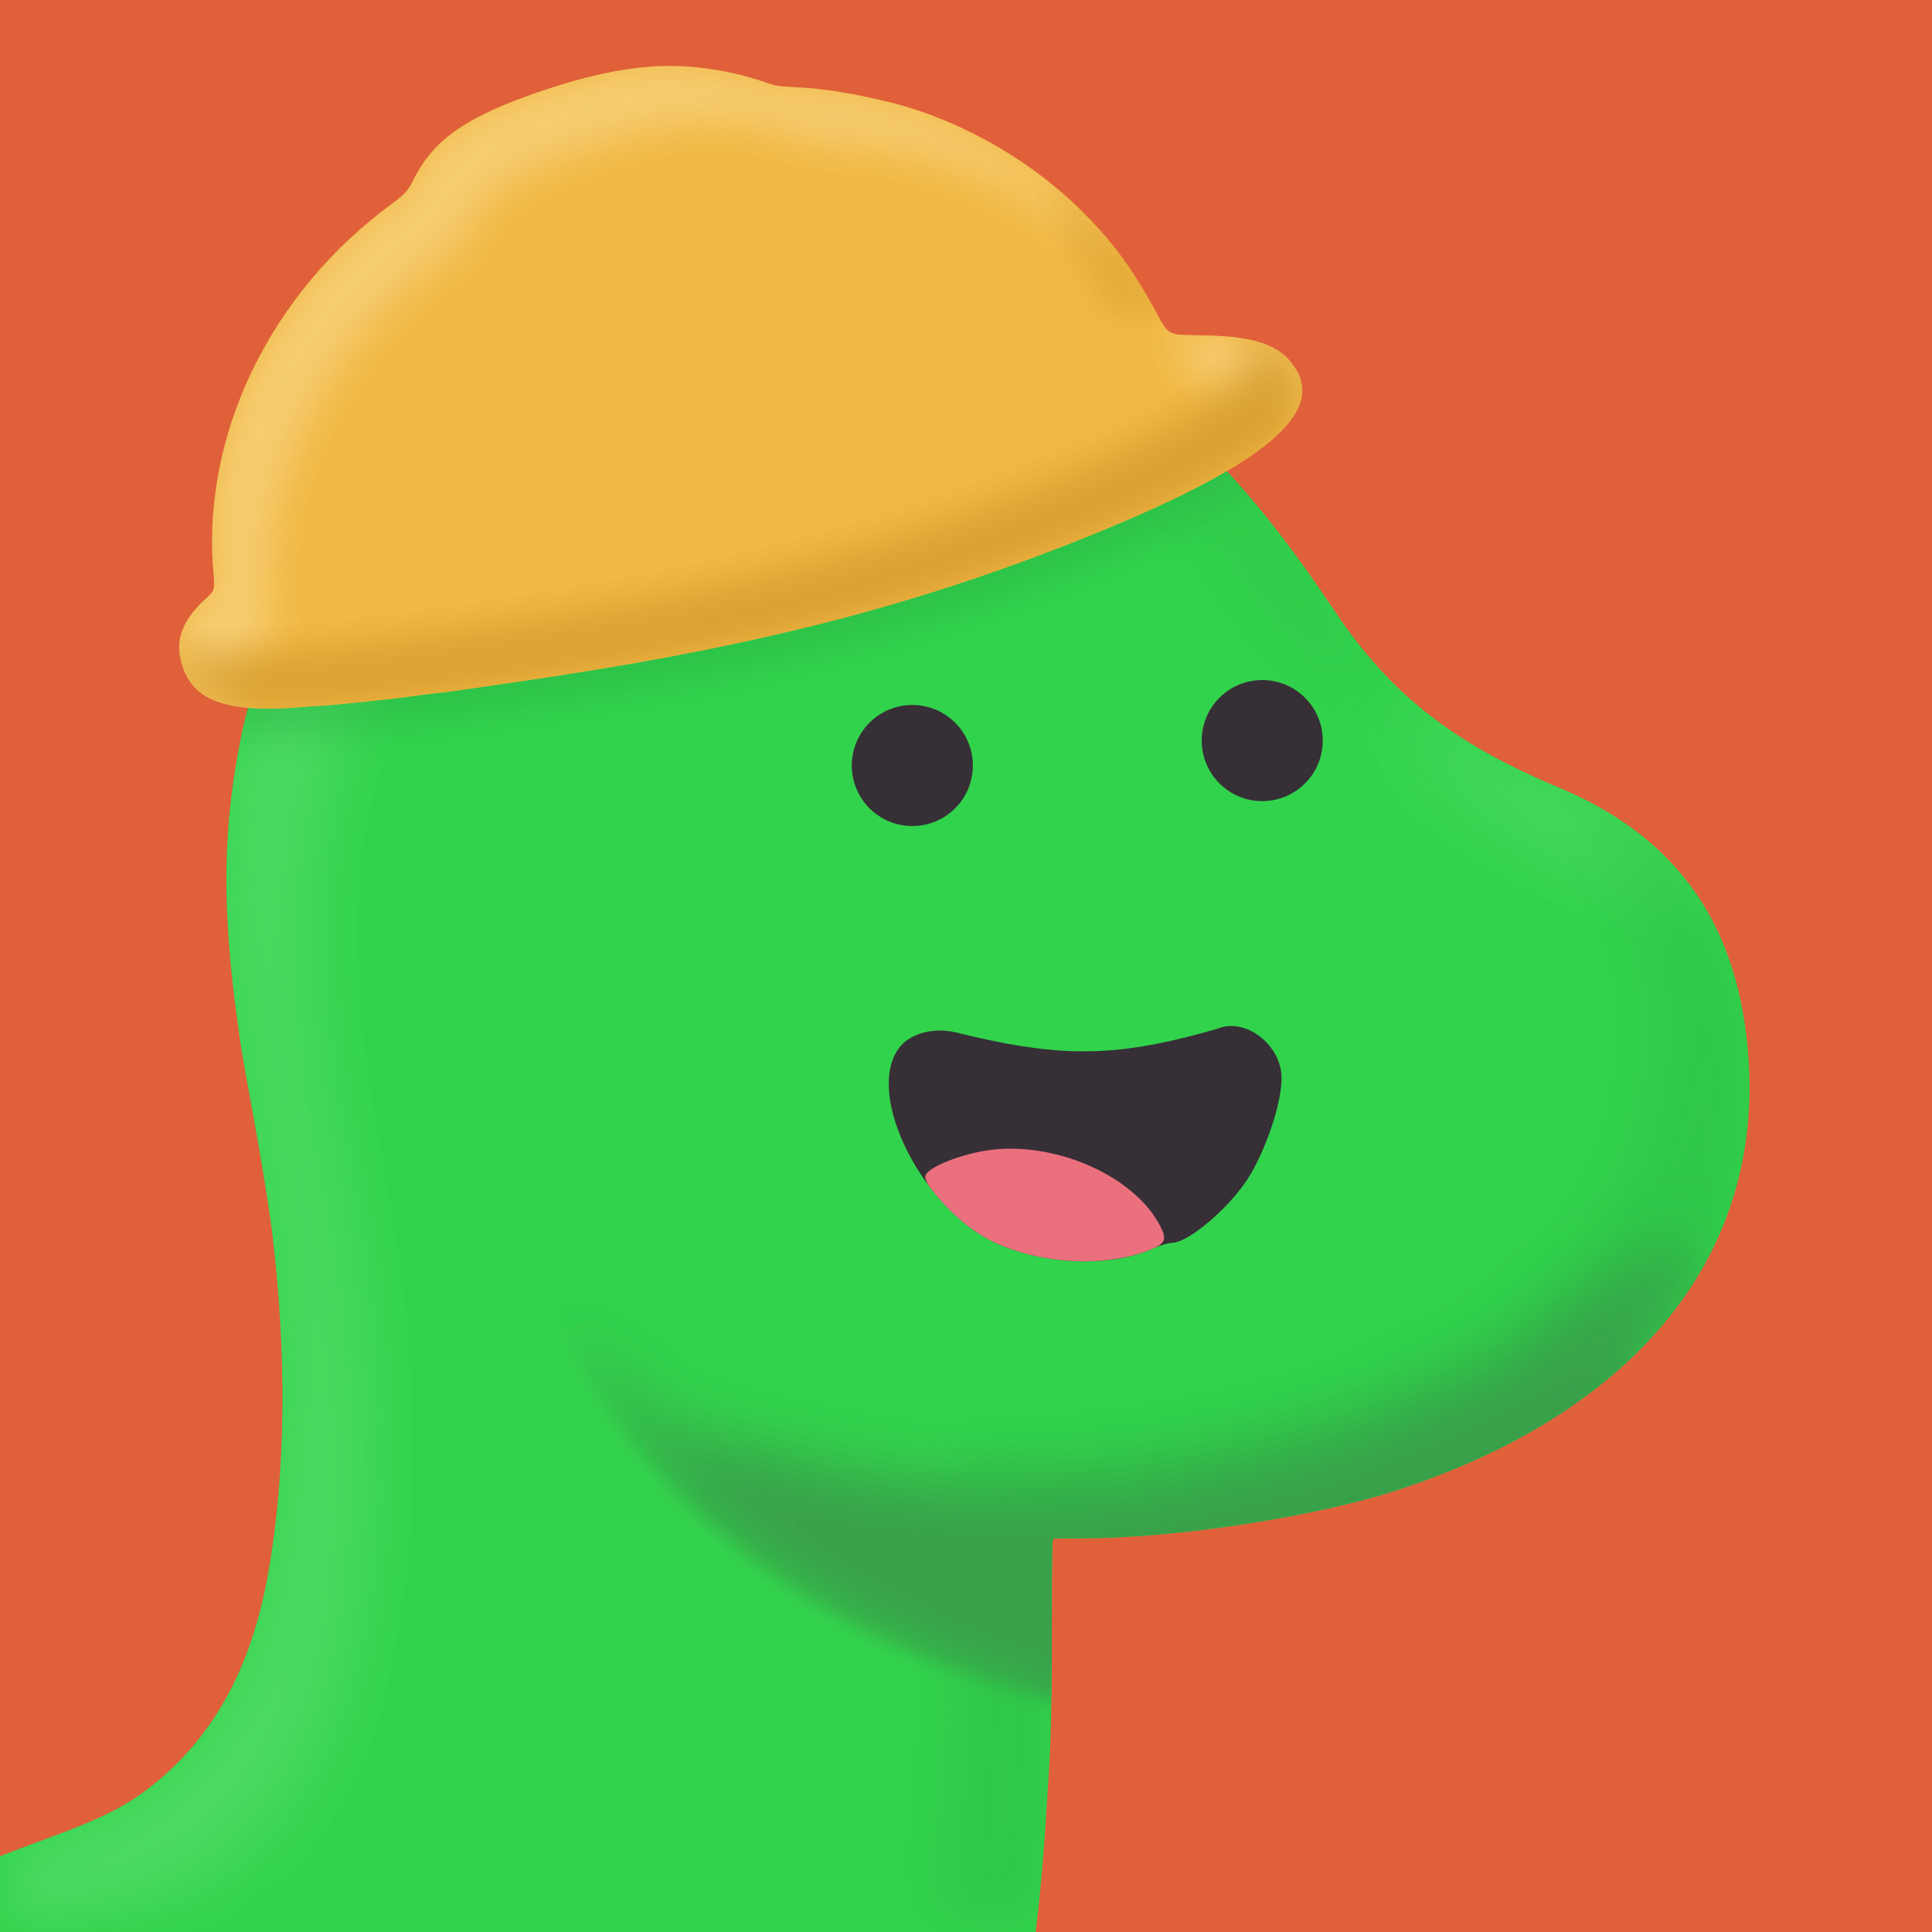
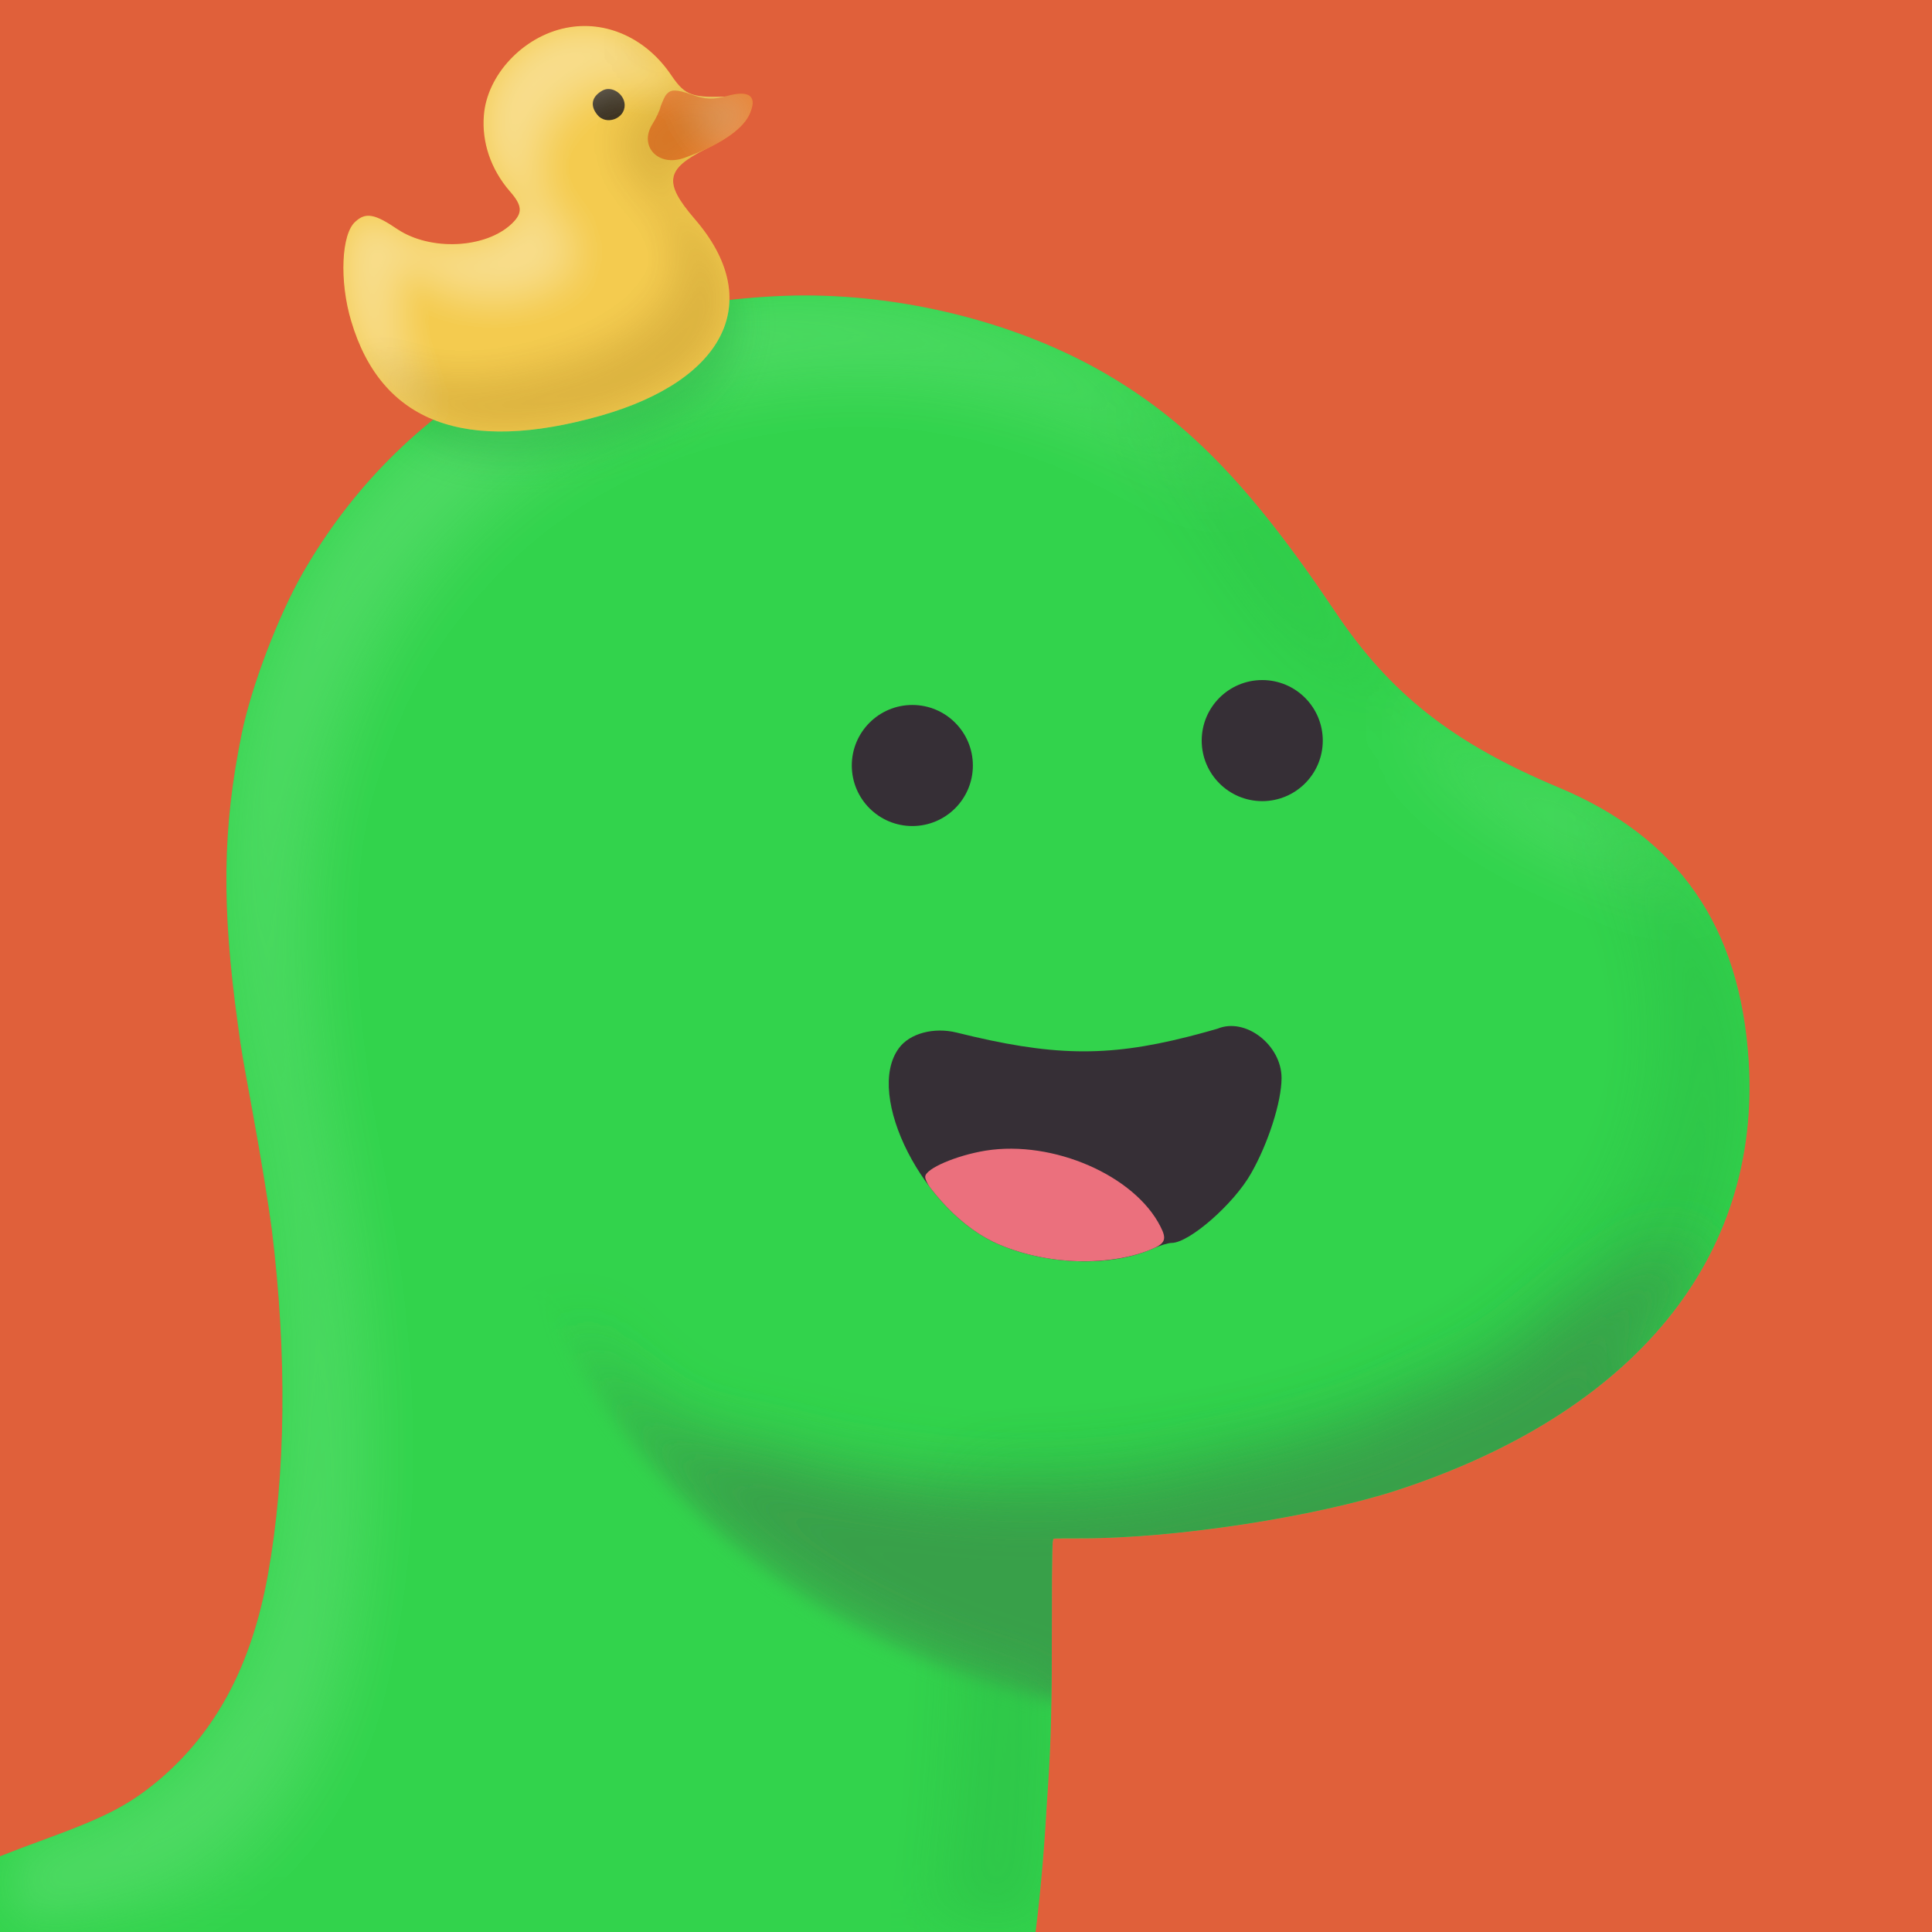
<svg xmlns="http://www.w3.org/2000/svg" viewBox="50 16 450 450" role="img" aria-labelledby="title">
  <defs>
    <path id="body" d="M232.8 84.9C183.4 86.7 143.3 109.8 120.5 149.5C114.8 159.5 108.6 175.7 106.3 186.9C101.8 208.9 101.6 227.1 105.4 254.6C106.2 260.8 106.7 263.3 108.8 274.8C111 286.9 112.5 296.3 113.3 302.3C116.9 331.6 116.6 359.5 112.4 382.8C108.6 403.9 100.3 419.4 86.9 430.7C79.9 436.5 74.7 439.2 60.2 444.5C33.2 454.3 14.3 464.3 1.4 475.4C0.1 476.5 0.1 476.5-24.9 476.5L-50 476.5L-50 519.3L-50 562L116.6 562L283.3 562L283.3 536.8C283.3 515.9 283.3 511.4 283.6 510.3C285.2 504 287.4 492.2 288.9 482.1C289.4 478.7 290 474.4 290.3 472.6C291.7 463.1 292.7 453.3 293.5 441.5C293.6 439.4 293.9 435.1 294.1 432C294.8 421.6 295 413.2 295 393.8C295 376.5 295.1 374.6 295.4 374.4C295.6 374.3 298.7 374.3 302.2 374.3C323.8 374.3 356.3 369.3 375.4 363.1C430.7 345 460.2 309 457.3 263.1C455.3 231.8 441 211.1 413 199.4C388.4 189.1 373.8 177.6 361 158.5C341.1 128.8 325.9 113.3 305.7 102C284.7 90.3 257.6 84 232.8 84.9Z" />
-     <path id="accessory-shape" d="M201.7 31.5C193.9 32.1 186.3 33.8 176.7 37C158.9 43 151.1 48.3 146.4 57.7C144.9 60.6 144.4 61.1 141.5 63.3C112.7 84.3 96.6 117.9 99.8 150.3C100 153.2 99.9 153.6 98.5 154.9C92.4 160.3 90.6 165.1 92.4 170.9C95 179.2 102.6 182 119.2 180.8C120.9 180.6 124.2 180.4 126.4 180.3C130.6 179.9 142.1 178.8 146.5 178.1C147.9 177.9 151 177.5 153.3 177.3C157.5 176.7 158.4 176.6 168.6 175.1C224.2 167.1 261.3 157.7 301.8 141.6C342.3 125.4 357.9 113.3 352.2 102.6C348.9 96.6 343.1 94.3 329.9 94.1C321.5 93.9 322.5 94.5 318.8 87.8C313.7 78.6 309.2 72.4 302.6 65.8C290.7 53.7 274.6 44.4 258.4 40.1C249.6 37.9 242.2 36.6 235 36.3C231.3 36.1 230.7 36 228.6 35.3C219.9 32.2 210.1 30.9 201.7 31.5Z" />
+     <path id="accessory-shape" d="M181.8 22.5C171.8 24.5 163.4 33.5 162.7 42.9C162.2 49.1 164.3 55.4 168.7 60.5C171.7 63.9 171.8 65.6 169.2 68.1C163.1 73.9 150.3 74.5 142.6 69.4C137.3 65.8 135.2 65.4 132.8 67.6C129.5 70.4 129 81.5 131.8 90.8C138.8 114.4 158.3 121.8 190 112.8C219.3 104.4 228.1 85.8 211.8 67C204.5 58.5 205 55.4 214.4 50.7C219.8 48.1 223.4 45.1 224.6 42.4C225.4 40.1 223.8 38.2 221.2 38.4C211.1 38.9 209.7 38.4 206.4 33.6C200.6 24.9 191.1 20.6 181.8 22.5ZM205.3 37.9C204.8 38.4 204.3 39.7 203.9 40.7C203.7 41.7 202.8 43.6 201.9 45C198.8 50.1 203.3 54.9 209.3 52.8C217.2 50 222.8 46.4 224.5 42.8C226.5 38.6 224.8 37 219.9 38.2C216.1 39.3 214.3 39.2 211 38C207.5 36.8 206.3 36.8 205.3 37.9ZM190.3 37.1C187.8 38.5 187.4 40.6 189.1 42.7C191.1 45.3 195.6 43.7 195.5 40.4C195.4 37.8 192.4 35.9 190.3 37.1Z" />
    <clipPath id="clip-frame">
      <rect x="50" y="16" width="450" height="450" />
    </clipPath>
    <clipPath id="clip-mouth">
      <path d="M333.6 255.6C332.9 255.8 329.8 256.7 326.6 257.5C307.6 262.3 294.9 262 272.8 256.5C267.5 255.2 261.9 256.7 259.4 260.1C251.2 271.1 265.3 298.6 282.8 305.9C294.4 310.8 309.2 311.1 318.8 306.7C320.2 306.1 322.1 305.5 322.9 305.5C327 305.5 337.4 296.4 341.4 289.3C345.4 282.3 348.5 272.6 348.5 267.1C348.5 259.4 340.1 252.9 333.6 255.6Z" />
    </clipPath>
    <clipPath id="clip-body">
      <use href="#body" />
    </clipPath>
    <clipPath id="clip-accessory">
      <use href="#accessory-shape" />
    </clipPath>
    <filter id="soft" filterUnits="userSpaceOnUse" x="-64" y="-64" width="640" height="640">
      <feGaussianBlur stdDeviation="7.5" />
    </filter>
    <filter id="softer" filterUnits="userSpaceOnUse" x="-64" y="-64" width="640" height="640">
      <feGaussianBlur stdDeviation="4" />
    </filter>
    <filter id="edge" filterUnits="userSpaceOnUse" x="-64" y="-64" width="640" height="640">
      <feGaussianBlur stdDeviation="2" />
    </filter>
    <mask id="mask-jaw">
      <path d="M176 316.3C195.6 365.6 242.8 400.7 294 412L480 412L480 0L150 0L150 316.3Z" fill="#fff" filter="url(#edge)" />
    </mask>
    <mask id="body-light">
      <g filter="url(#soft)">
        <use href="#body" fill="#fff" />
        <use href="#body" x="12.5" y="12.5" fill="#000" />
      </g>
    </mask>
    <mask id="body-shade">
      <g filter="url(#soft)">
        <use href="#body" fill="#fff" />
        <use href="#body" x="-15" y="-12.5" fill="#000" />
      </g>
    </mask>
    <mask id="accessory-light">
      <g filter="url(#softer)">
        <use href="#accessory-shape" fill="#fff" />
        <use href="#accessory-shape" x="10" y="10" fill="#000" />
      </g>
    </mask>
    <mask id="accessory-shade">
      <g filter="url(#softer)">
        <use href="#accessory-shape" fill="#fff" />
        <use href="#accessory-shape" x="-9" y="-9" fill="#000" />
      </g>
    </mask>
  </defs>
  <g clip-path="url(#clip-frame)">
    <rect x="50" y="16" width="450" height="450" fill="#E0603A" />
    <g id="dino">
      <use href="#body" fill="#32D34C" />
      <g clip-path="url(#clip-body)">
        <rect width="512" height="512" fill="#7CE68A" opacity="0.4" mask="url(#body-light)" />
        <rect width="512" height="512" fill="#24A63F" opacity="0.3" mask="url(#body-shade)" />
        <g mask="url(#mask-jaw)">
          <path d="M438.3 306.5C437.5 306.9 436.7 307.4 436.5 307.6C436.3 307.8 436 308 435.9 308C435.6 308 431.6 310.4 430.1 311.5C429.6 311.9 427.2 313.3 424.9 314.6C422.6 315.9 420.1 317.5 419.5 318C418.9 318.6 416.8 320.2 414.9 321.6C410.7 324.7 407.8 327.2 404.4 330.3C402.6 331.9 401.4 332.7 400 333.4C397.4 334.6 395.9 335.4 394.4 336.4C393.7 336.8 392 337.6 390.6 338.1C389.1 338.6 387.2 339.4 386.3 339.8C385.4 340.2 383.2 341.1 381.5 341.8C377.2 343.5 375.4 344.4 373.4 345.6C370.9 347.2 366.2 349.1 363.9 349.6C359.9 350.4 356.1 351.5 349.4 353.8C347 354.6 335.9 357 334.6 357C333.9 357 326.1 359 323.3 359.9C321.4 360.5 318.7 360.9 313 361.5C311.7 361.7 308.1 362.1 304.9 362.4C298.1 363.2 279.6 363.4 278.5 362.6C278.4 362.6 276.9 362.5 275.1 362.4C273.3 362.3 270.5 362.1 268.9 361.9C267.2 361.7 264.4 361.3 262.6 361.1C260.9 360.9 258.8 360.6 258.1 360.4C256.8 359.9 254.3 359.6 250.3 359.3C248.8 359.1 246.9 358.8 246.1 358.6C245.3 358.3 243.4 357.9 242.1 357.8C240.8 357.6 238.9 357.2 238.1 356.9C233.1 354.9 227.2 353.5 222.9 353.3C220.2 353.1 219.7 352.9 217.9 352.1C216.4 351.4 215.4 351.2 214.1 351.1C213.2 351 211.9 350.9 211.4 350.7C207 349.6 195 340.2 188.4 332.8C182.9 326.6 182 325.8 182 327C182 328.4 184.7 333.8 188.7 340.1C209.3 373.2 246.8 399.7 288.3 410.4C295.9 412.4 295.6 409.9 293.3 443.5C292.6 453.5 291.6 462.8 290.6 470.2C290.1 473.5 290.1 473.9 291.4 474.9C292.8 475.9 473.2 475.3 474.3 474.3C475.8 472.8 475.8 340 474.3 338.5C473.3 337.5 473.3 337.5 450.6 337.5C425.6 337.5 426.8 337.6 426.8 336.1C426.8 335.5 427.2 334.9 429.1 333.3C436.6 326.3 445.4 314.8 445.9 311.4C446.1 310.1 446 310.1 445 309.2C444.4 308.6 443.9 307.9 443.8 307.6C443.1 306 440.3 305.4 438.3 306.5Z" fill="#37A049" filter="url(#soft)" />
        </g>
        <use href="#accessory-shape" x="2" y="6" fill="#24A63F" opacity="0.35" filter="url(#softer)" />
      </g>
    </g>
    <g id="face" fill="#362F36">
      <circle cx="262.5" cy="194.3" r="14.1" />
      <circle cx="344" cy="188.5" r="14.1" />
      <path d="M333.6 255.6C332.9 255.8 329.8 256.7 326.6 257.5C307.6 262.3 294.9 262 272.8 256.5C267.5 255.2 261.9 256.7 259.4 260.1C251.2 271.1 265.3 298.6 282.8 305.9C294.4 310.8 309.2 311.1 318.8 306.7C320.2 306.1 322.1 305.5 322.9 305.5C327 305.5 337.4 296.4 341.4 289.3C345.4 282.3 348.5 272.6 348.5 267.1C348.5 259.4 340.1 252.9 333.6 255.6Z" />
      <path d="M279.6 284C272.8 285.1 265.5 288.2 265.5 290.1C265.5 292.4 272.2 299.6 277.7 303.3C288.1 310.2 306.6 311.9 318.4 306.9C321.4 305.6 321.8 304.6 320.3 301.7C314.3 289.8 295.3 281.5 279.6 284Z" fill="#EB707D" clip-path="url(#clip-mouth)" />
    </g>
    <g id="accessory">
-       <use href="#accessory-shape" fill="#F1B844" />
+       <path d="M181.8 22.5C171.8 24.5 163.4 33.5 162.7 42.9C162.2 49.1 164.3 55.4 168.7 60.5C171.7 63.9 171.8 65.6 169.2 68.1C163.1 73.9 150.3 74.5 142.6 69.4C137.3 65.8 135.2 65.4 132.8 67.6C129.5 70.4 129 81.5 131.8 90.8C138.8 114.4 158.3 121.8 190 112.8C219.3 104.4 228.1 85.8 211.8 67C204.5 58.5 205 55.4 214.4 50.7C219.8 48.1 223.4 45.1 224.6 42.4C225.4 40.1 223.8 38.2 221.2 38.4C211.1 38.9 209.7 38.4 206.4 33.6C200.6 24.9 191.1 20.6 181.8 22.5Z" fill="#F4CB4F" />
+       <path d="M205.3 37.9C204.8 38.4 204.3 39.7 203.9 40.7C203.7 41.7 202.8 43.6 201.9 45C198.8 50.1 203.3 54.9 209.3 52.8C217.2 50 222.8 46.4 224.5 42.8C226.5 38.6 224.8 37 219.9 38.2C216.1 39.3 214.3 39.2 211 38C207.5 36.8 206.3 36.8 205.3 37.9Z" fill="#EC802F" />
+       <path d="M190.3 37.1C187.8 38.5 187.4 40.6 189.1 42.7C191.1 45.3 195.6 43.7 195.5 40.4C195.4 37.8 192.4 35.9 190.3 37.1Z" fill="#3C3324" />
      <g clip-path="url(#clip-accessory)">
-         <rect width="512" height="512" fill="#F7D27E" opacity="0.8" mask="url(#accessory-light)" />
-         <rect width="512" height="512" fill="#D49A2C" opacity="0.8" mask="url(#accessory-shade)" />
+         <rect width="512" height="512" fill="#FFFFFF" opacity="0.35" mask="url(#accessory-light)" />
+         <rect width="512" height="512" fill="#7A5200" opacity="0.2" mask="url(#accessory-shade)" />
      </g>
    </g>
  </g>
</svg>
